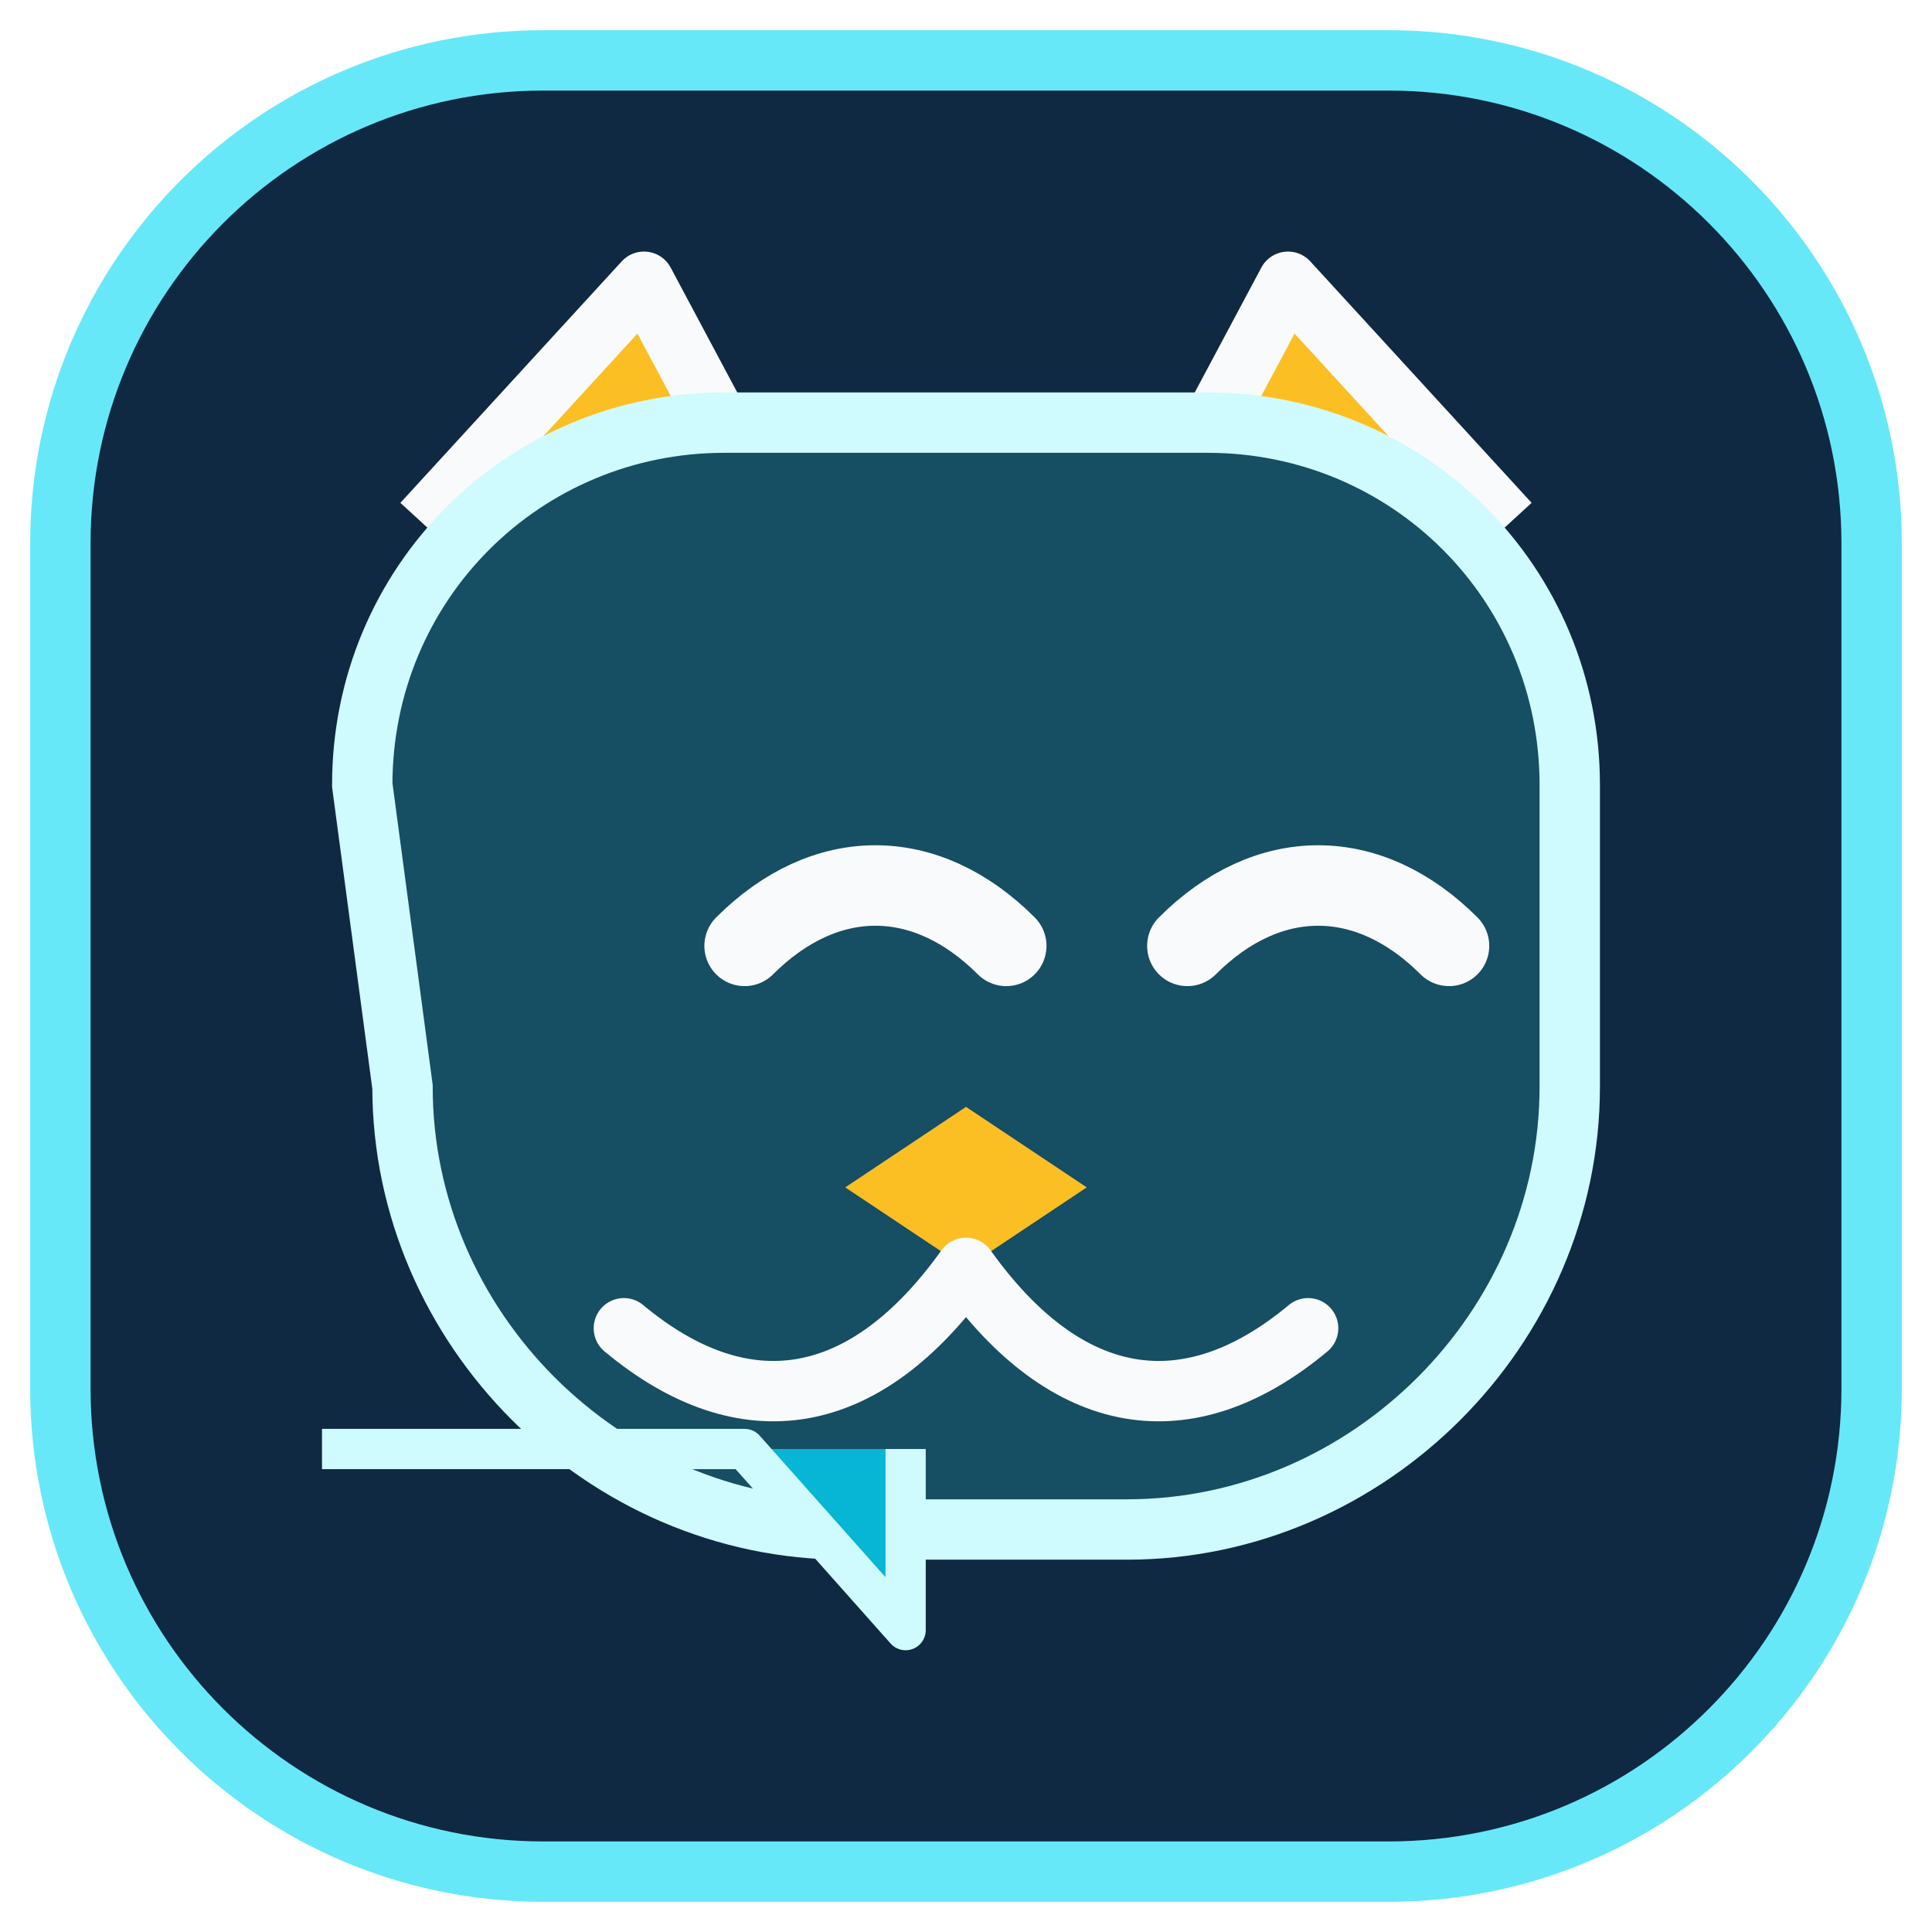
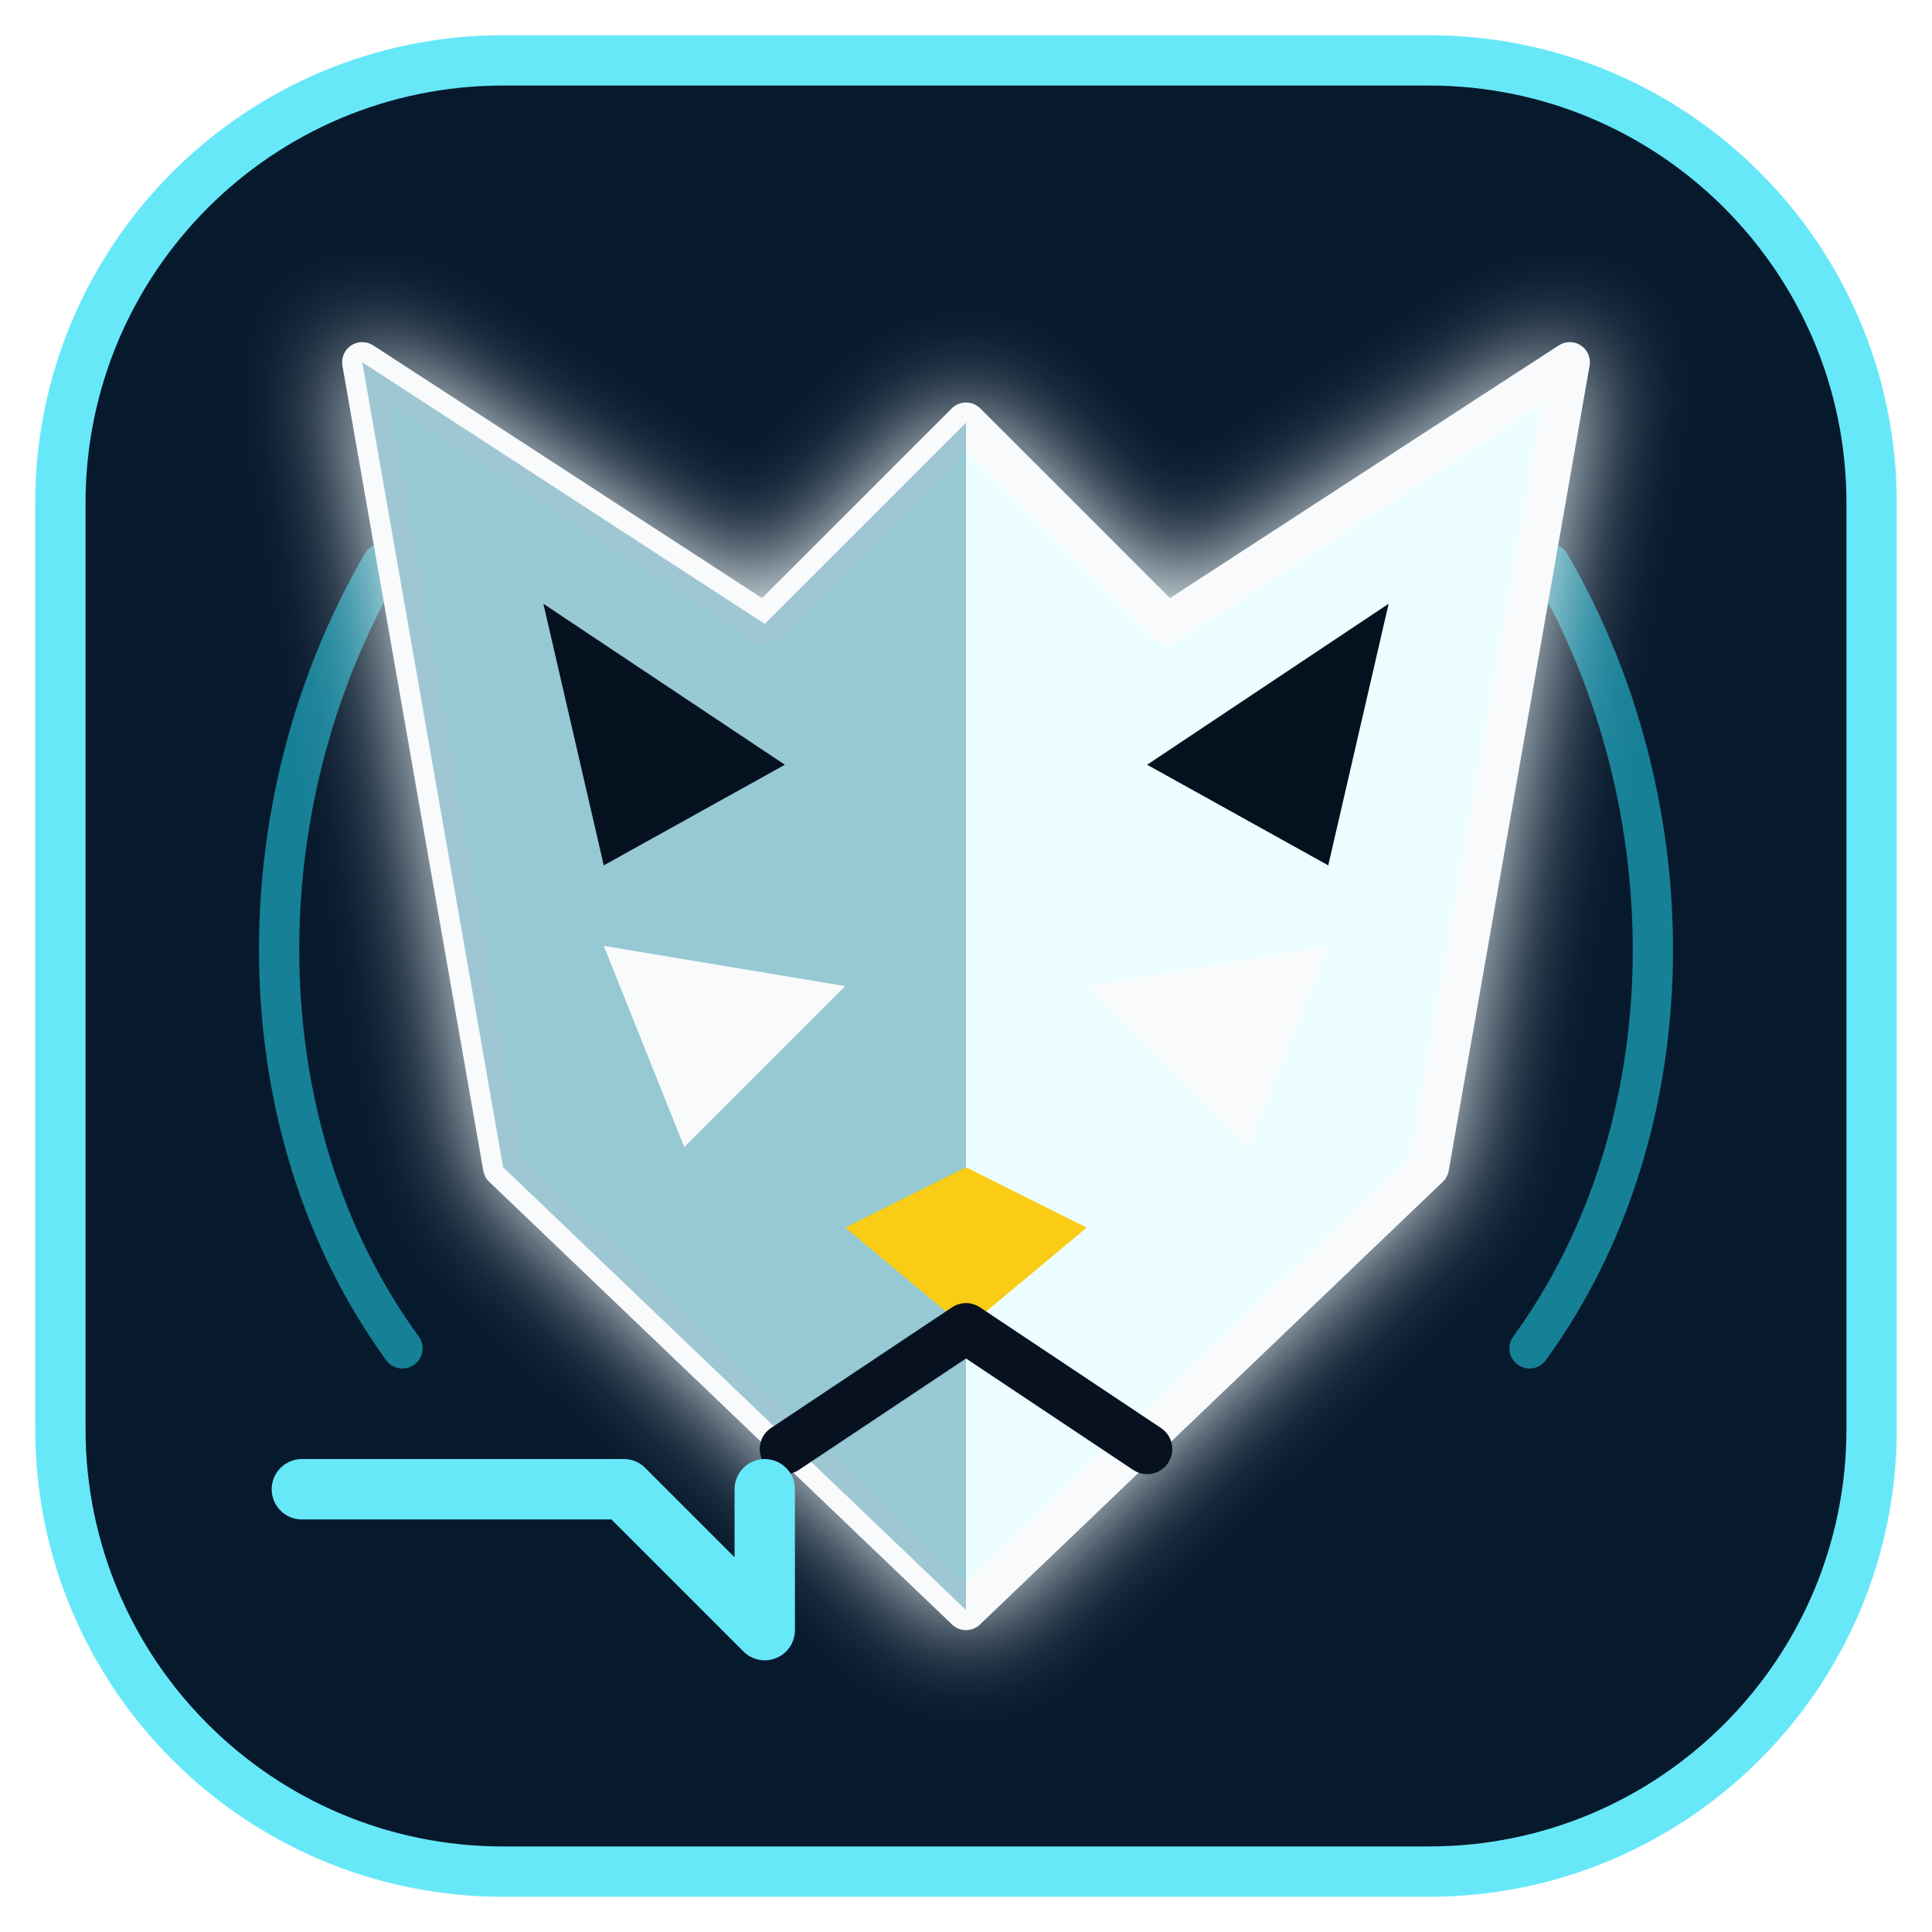
<svg xmlns="http://www.w3.org/2000/svg" viewBox="0 0 96 96">
  <defs>
    <linearGradient id="bg" x1="12" y1="8" x2="84" y2="88">
-       <stop stop-color="#0f2942" />
-       <stop offset="1" stop-color="#111827" />
+       <stop stop-color="#071a2d" />
+       <stop offset=".52" stop-color="#101827" />
+       <stop offset="1" stop-color="#260b31" />
    </linearGradient>
+     <linearGradient id="edge" x1="12" y1="10" x2="84" y2="86">
+       <stop stop-color="#67e8f9" />
+       <stop offset=".5" stop-color="#818cf8" />
+       <stop offset="1" stop-color="#f472b6" />
+     </linearGradient>
+     <linearGradient id="wolf" x1="23" y1="18" x2="73" y2="76">
+       <stop stop-color="#ecfeff" />
+       <stop offset=".48" stop-color="#67e8f9" />
+       <stop offset=".5" stop-color="#c084fc" />
+       <stop offset="1" stop-color="#f472b6" />
+     </linearGradient>
+     <filter id="glow">
+       <feGaussianBlur stdDeviation="2.5" result="b" />
+       <feMerge>
+         <feMergeNode in="b" />
+         <feMergeNode in="SourceGraphic" />
+       </feMerge>
+     </filter>
  </defs>
-   <rect x="3" y="3" width="90" height="90" rx="24" fill="url(#bg)" stroke="#67e8f9" stroke-width="3" />
-   <path d="M21 26 32 14l8 15M75 26 64 14l-8 15" fill="#fbbf24" stroke="#f8fafc" stroke-width="3" stroke-linejoin="round" />
-   <path d="M18 39c0-10 8-18 18-18h24c10 0 18 8 18 18v15c0 12-10 22-22 22H42c-12 0-22-10-22-22Z" fill="#164e63" stroke="#cffafe" stroke-width="3" />
-   <path d="M37 47c4-4 9-4 13 0M59 47c4-4 9-4 13 0" fill="none" stroke="#f8fafc" stroke-width="4" stroke-linecap="round" />
-   <path d="m42 59 6 4 6-4-6-4Z" fill="#fbbf24" />
-   <path d="M48 63c-5 7-11 8-17 3M48 63c5 7 11 8 17 3" fill="none" stroke="#f8fafc" stroke-width="3" stroke-linecap="round" />
-   <path d="M16 72h21l8 9v-9" fill="#06b6d4" stroke="#cffafe" stroke-width="2" stroke-linejoin="round" />
+   <rect x="3" y="3" width="90" height="90" rx="22" fill="url(#bg)" stroke="url(#edge)" stroke-width="2.5" />
+   <path d="M20 67c-8-11-8-27-1-39M76 67c8-11 8-27 1-39" fill="none" stroke="#22d3ee" stroke-width="2" stroke-linecap="round" opacity=".55" />
+   <path d="M25 58 18 18l20 13 10-10 10 10 20-13-7 40-23 22Z" fill="url(#wolf)" filter="url(#glow)" stroke="#f8fafc" stroke-width="2" stroke-linejoin="round" />
+   <path d="M48 21v59L25 58 18 18l20 13Z" fill="#0e7490" opacity=".38" />
+   <path d="m27 30 12 8-9 5Zm42 0-12 8 9 5Z" fill="#06111f" />
+   <path d="m30 47 12 2-8 8Zm36 0-12 2 8 8Z" fill="#f8fafc" />
+   <path d="m42 61 6 5 6-5-6-3Z" fill="#facc15" />
+   <path d="M48 66 39 72m9-6 9 6" fill="none" stroke="#07111f" stroke-width="2.5" stroke-linecap="round" />
+   <path d="M15 74h16l7 7v-7" fill="none" stroke="#67e8f9" stroke-width="3" stroke-linecap="round" stroke-linejoin="round" />
</svg>
